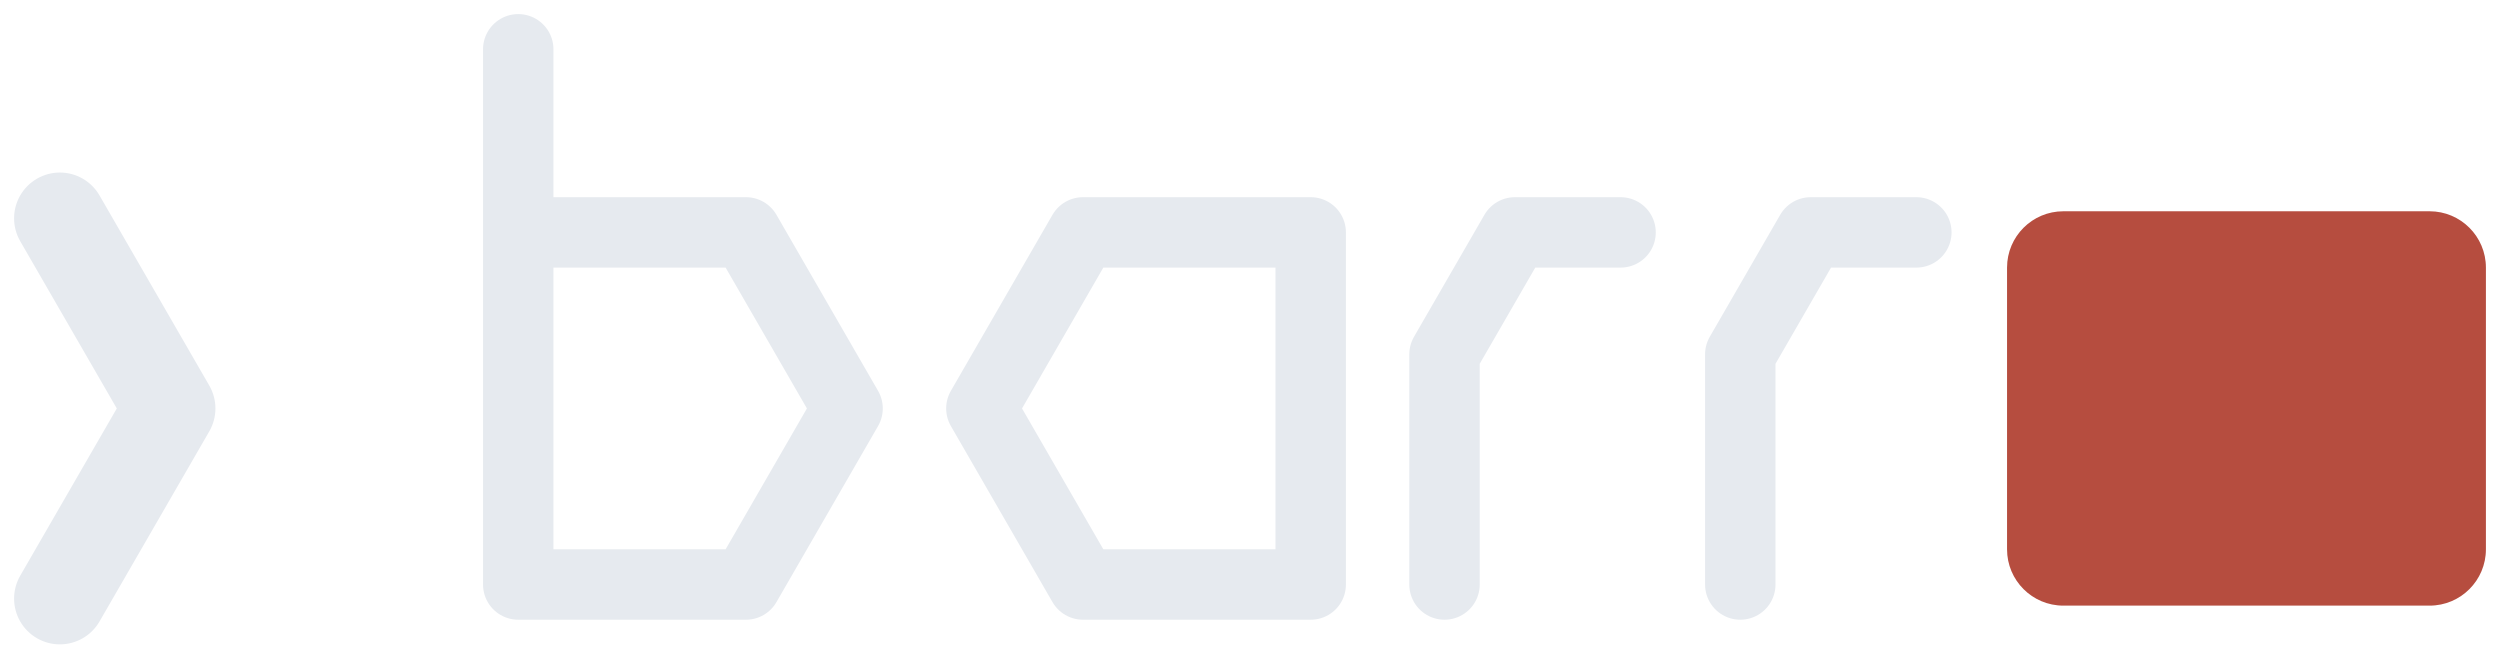
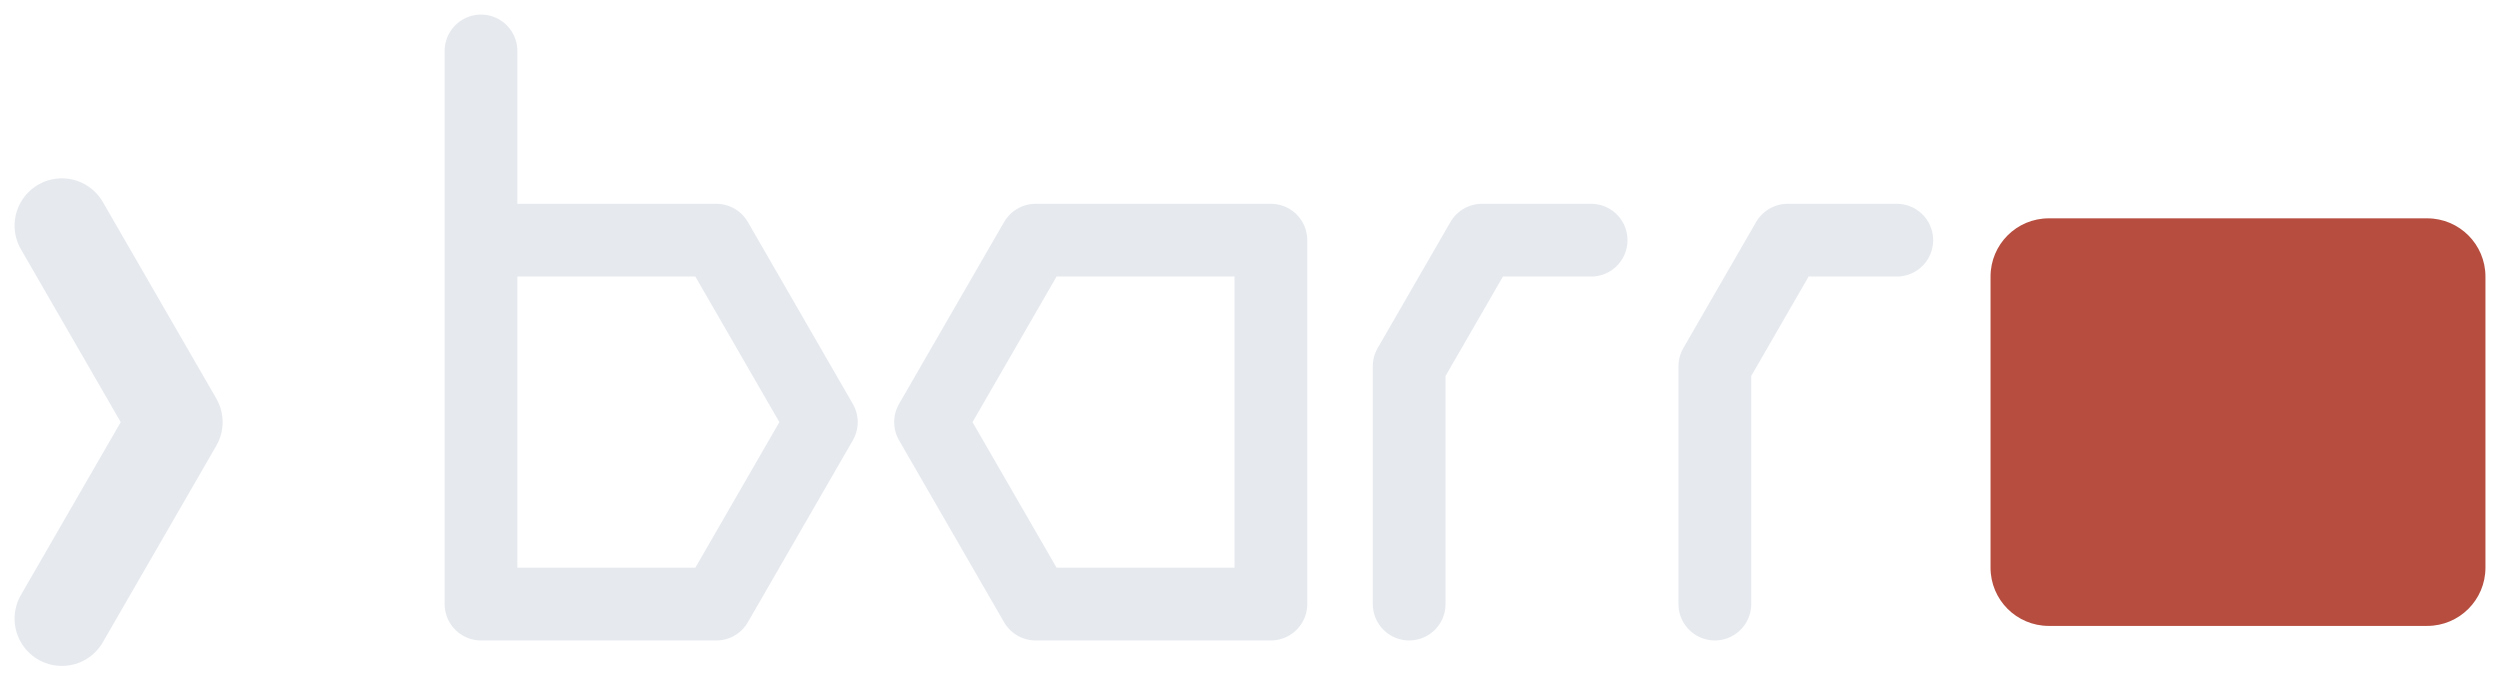
- <svg xmlns="http://www.w3.org/2000/svg" viewBox="-4 -166 710 187" role="img" aria-label="barro">
-   <path d="M13 -104 L44.18 -50 L13 4" fill="none" stroke="#E6EAEF" stroke-width="26" stroke-linecap="round" stroke-linejoin="round" />
-   <path d="M143.18 -152 L143.18 0 L207.85 0 L236.71 -50 L207.85 -100 L143.18 -100 M368.24 -100 L303.57 -100 L274.71 -50 L303.57 0 L368.24 0 M368.24 -100 L368.24 0 M406.24 0 L406.24 -65.36 L426.24 -100 L456.24 -100 M490.24 0 L490.24 -65.36 L510.24 -100 L540.24 -100" fill="none" stroke="#E6EAEF" stroke-width="20" stroke-linecap="round" stroke-linejoin="round" />
-   <rect x="566" y="-106" width="136" height="112" rx="16" fill="#B64D3F" />
+ <svg xmlns="http://www.w3.org/2000/svg" viewBox="-4 -166 687 187" role="img" aria-label="barro">
+   <path d="M13 -104L44.18 -50L13 4" fill="none" stroke="#E6EAEF" stroke-width="26" stroke-linecap="round" stroke-linejoin="round" />
+   <g fill="none" stroke="#E6EAEF" stroke-width="20" stroke-linecap="round" stroke-linejoin="round">
+     <path transform="translate(128.18 0)" d="M0 -152V0H64.67L93.53 -50L64.67 -100H0" />
+     <path transform="translate(251.71 0)" d="M93.53 -100H28.87L0 -50L28.87 0H93.53M93.53 -100V0" />
+     <path transform="translate(383.24 0)" d="M0 0V-65.36L20 -100H50" />
+     <path transform="translate(467.24 0)" d="M0 0V-65.36L20 -100H50" />
+   </g>
+   <path transform="translate(543 0)" d="M16 -106H120A16 16 0 0 1 136 -90V-10A16 16 0 0 1 120 6H16A16 16 0 0 1 0 -10V-90A16 16 0 0 1 16 -106Z" fill="#B64D3F" />
</svg>
